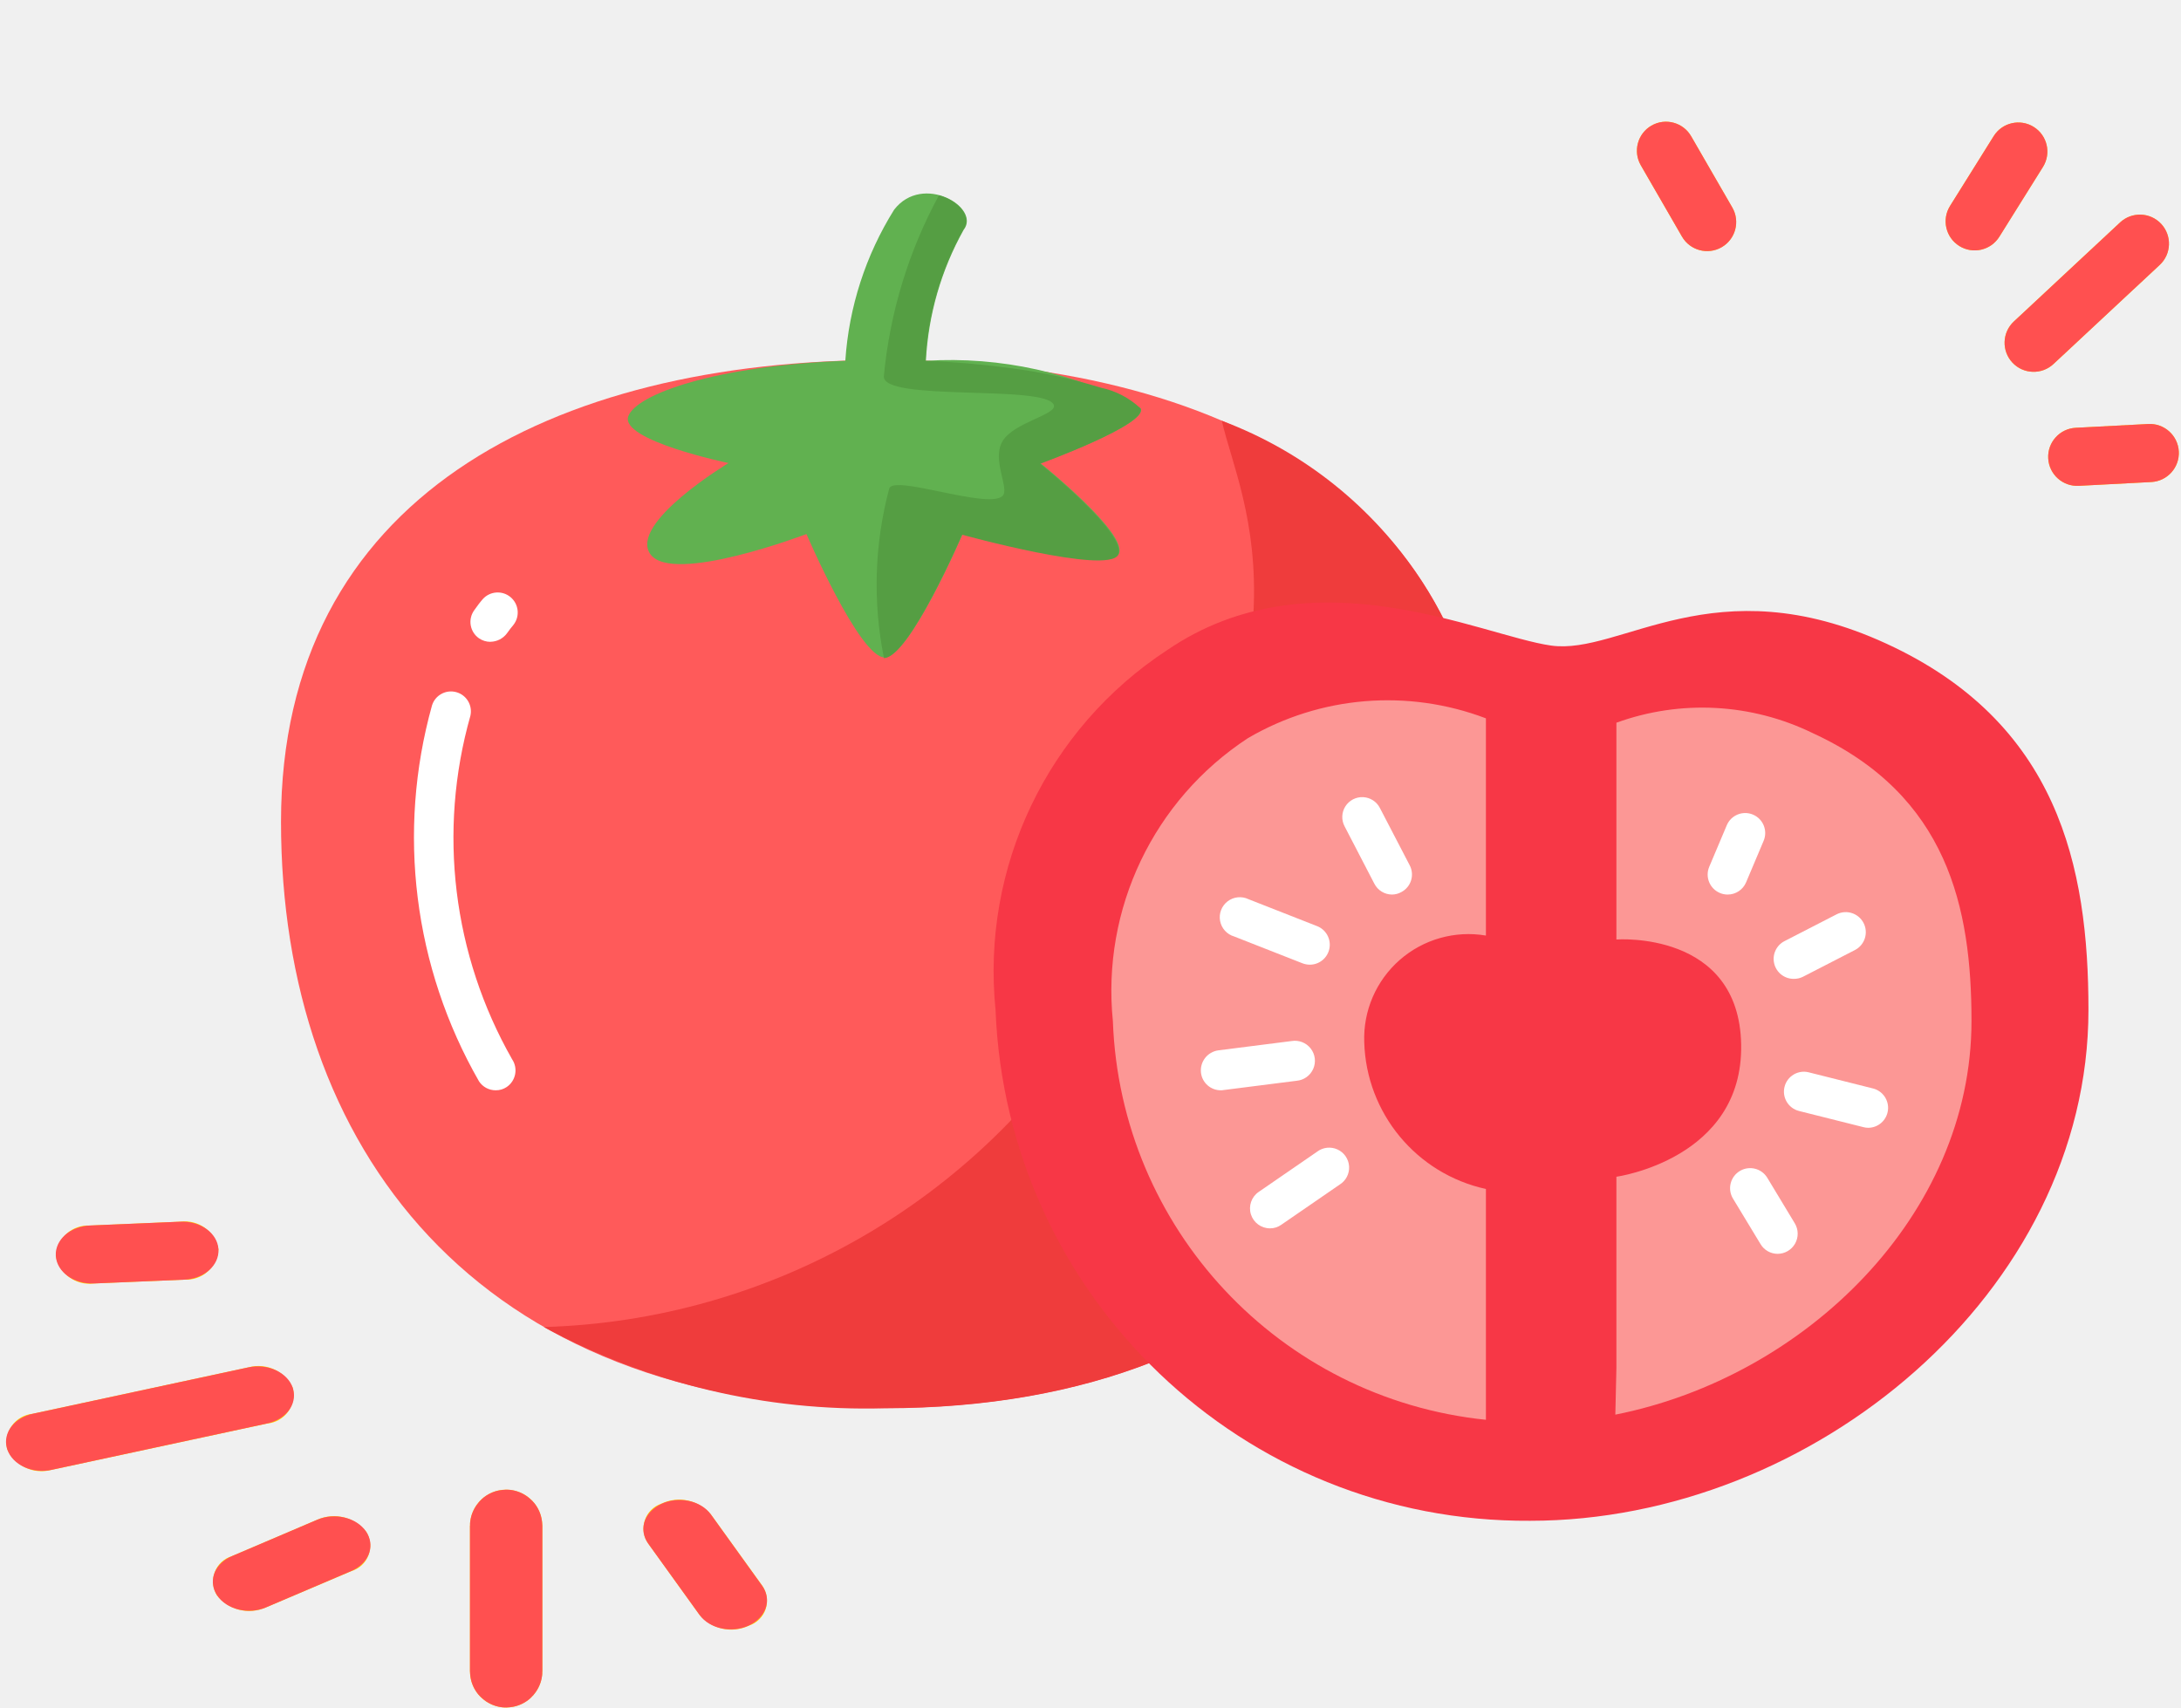
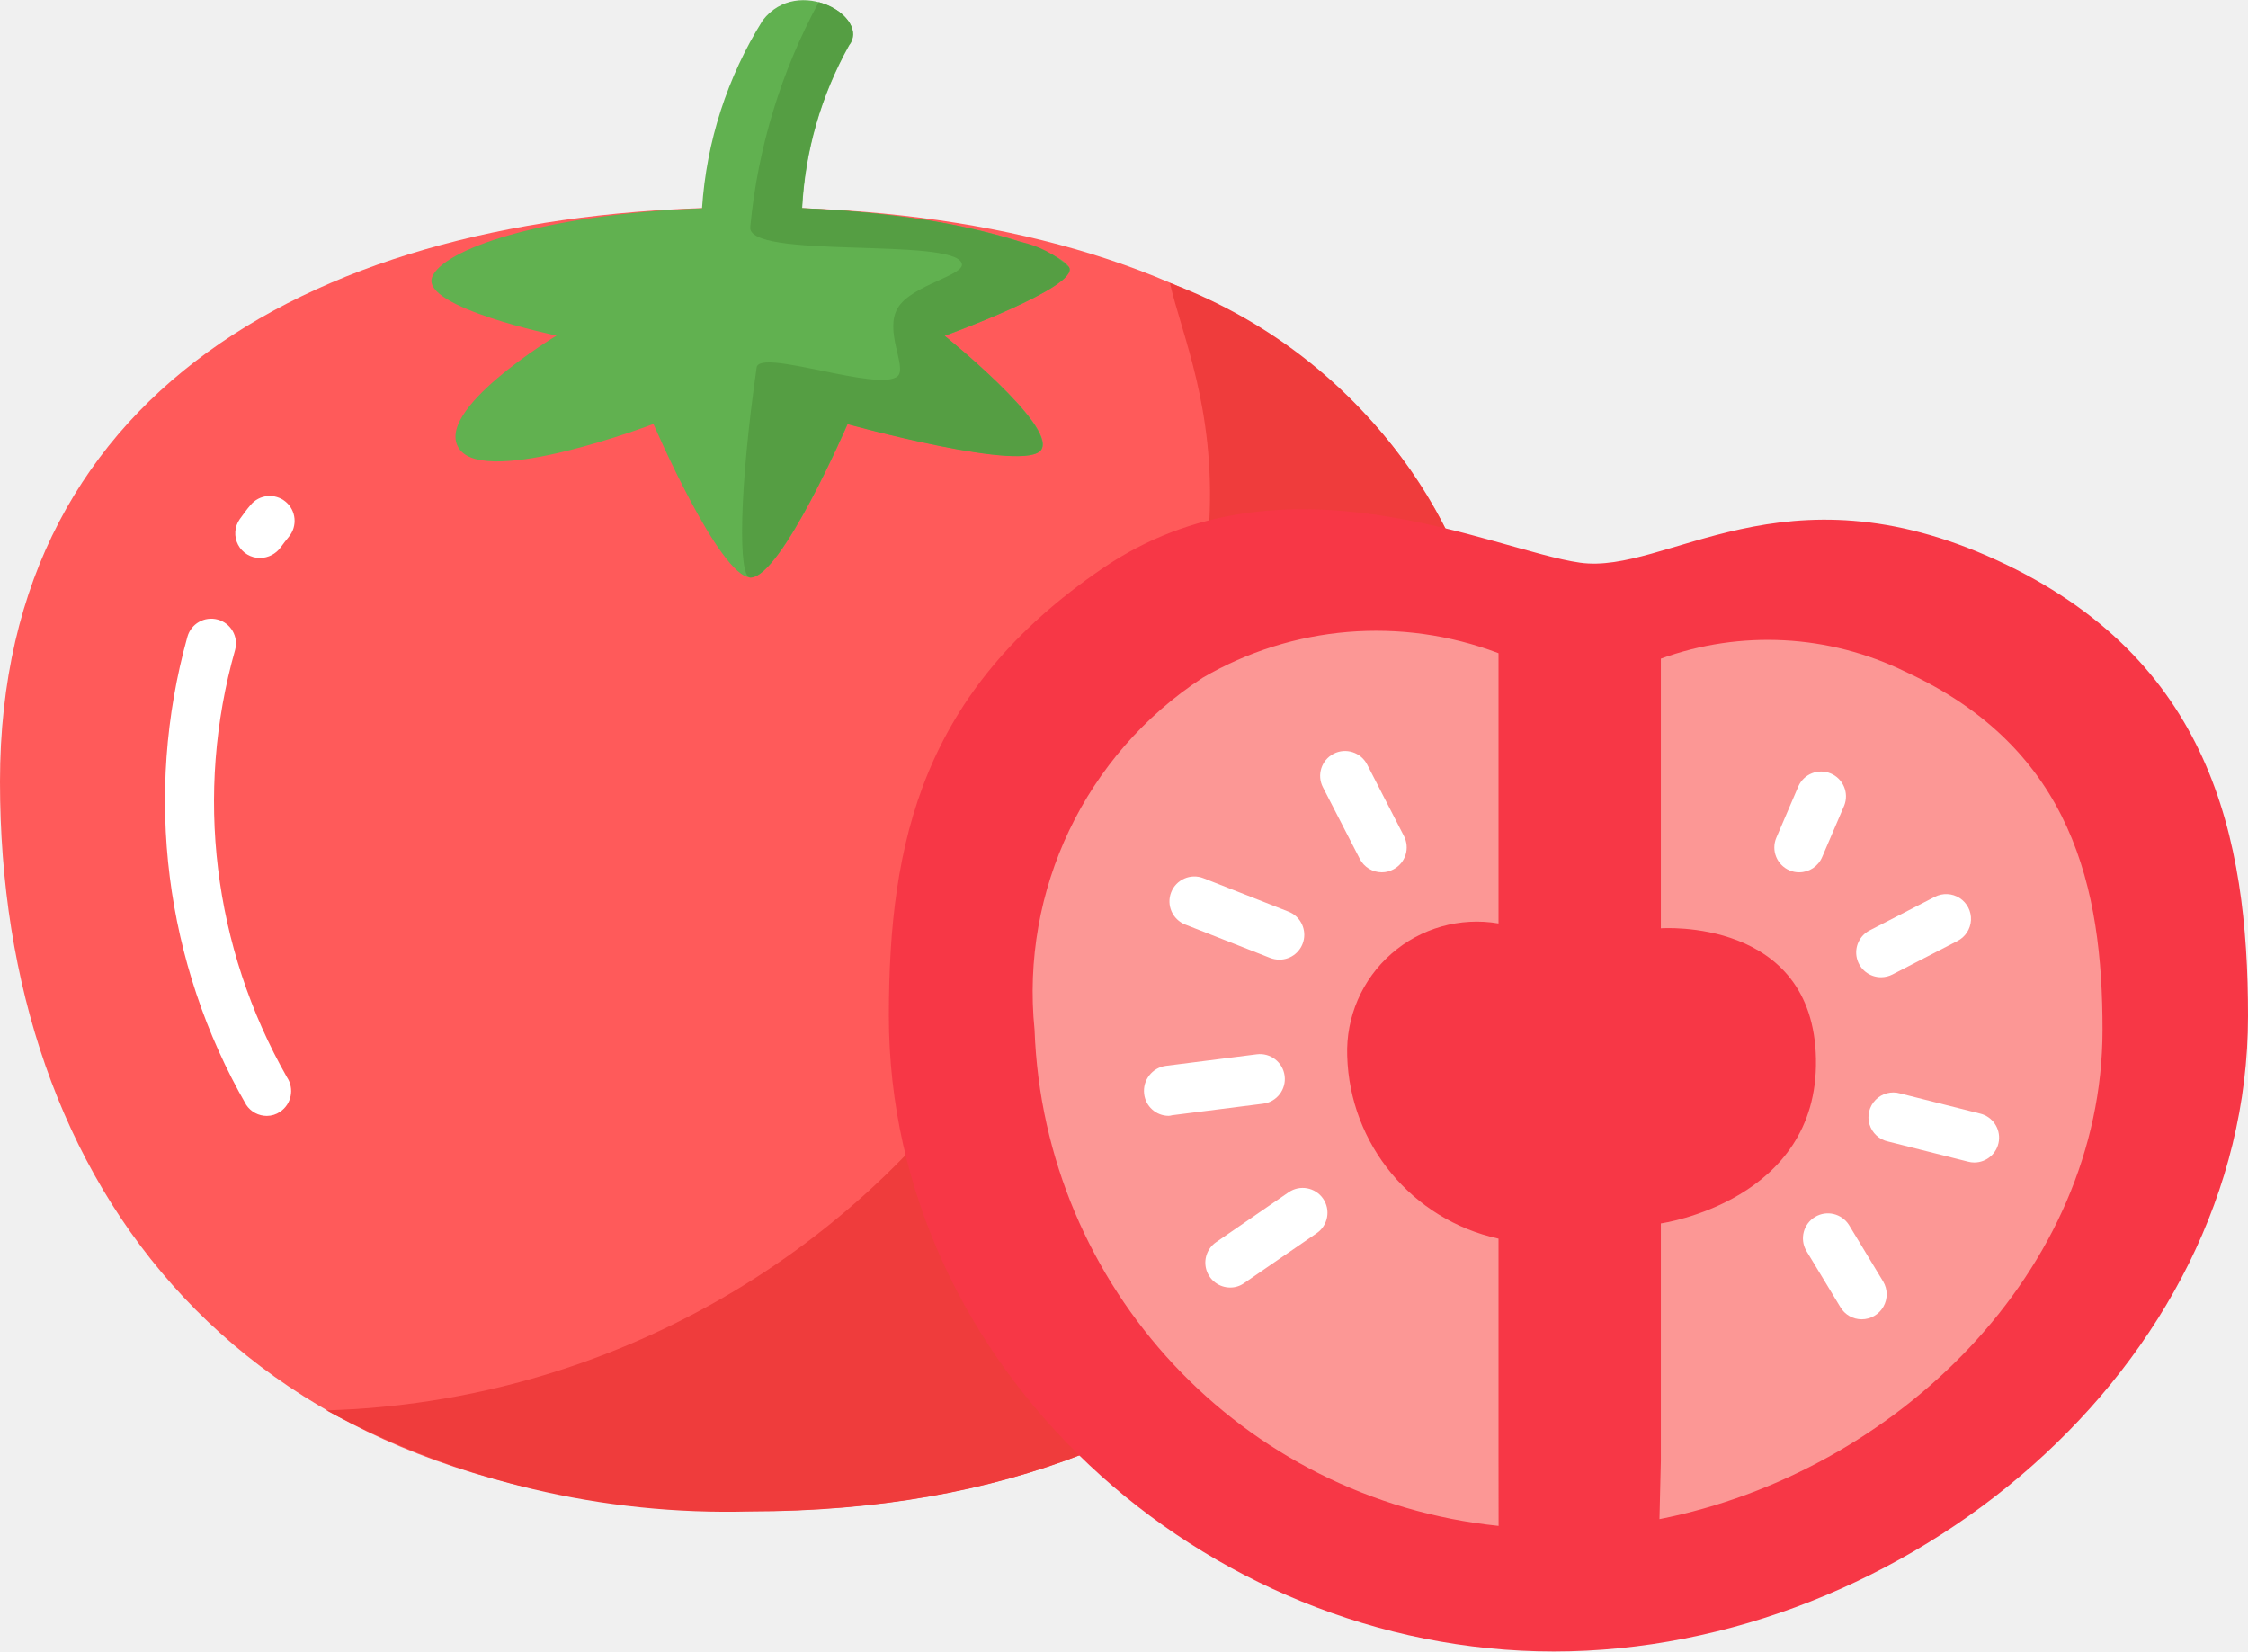
- <svg xmlns="http://www.w3.org/2000/svg" xmlns:xlink="http://www.w3.org/1999/xlink" width="30.471" height="23.859" viewBox="0 0 30.471 23.859">
-   <defs>
-     <clipPath id="clip">
-       <use xlink:href="#fill" />
-     </clipPath>
-     <clipPath id="clip-2">
-       <use xlink:href="#fill-2" />
-     </clipPath>
-     <clipPath id="clip-3">
-       <use xlink:href="#fill-3" />
-     </clipPath>
-     <clipPath id="clip-4">
-       <use xlink:href="#fill-4" />
-     </clipPath>
-     <clipPath id="clip-5">
-       <use xlink:href="#fill-5" />
-     </clipPath>
-   </defs>
-   <g id="组_1501" data-name="组 1501" transform="translate(-259.971 -215)">
-     <g id="组_1495" data-name="组 1495" transform="translate(259.971 215)">
-       <g id="组_1374" data-name="组 1374" transform="translate(22.721 0)">
-         <g id="矩形_277" data-name="矩形 277" transform="translate(0 1.958) rotate(-30)" fill="#ffd101" stroke="#ff5050" stroke-width="1">
-           <rect id="fill" width="0.812" height="1.962" rx="0.406" stroke="none" />
-           <path d="M0,0.5h0.812M0.5,0v1.962M0.812,1.462h-0.812M0.312,1.962v-1.962" fill="none" clip-path="url(#clip)" />
-         </g>
-         <g id="矩形_278" data-name="矩形 278" transform="translate(3.308)" fill="#ffd101" stroke="#ff5050" stroke-width="1">
-           <rect id="fill-2" height="3" stroke="none" />
-           <path d="M0,0.5h0M0.5,0v3M0,2.5h-0M-0.5,3v-3" fill="none" clip-path="url(#clip-2)" />
-         </g>
-         <g id="矩形_279" data-name="矩形 279" transform="matrix(0.848, 0.53, -0.53, 0.848, 5.348, 1.558)" fill="#ffd101" stroke="#ff5050" stroke-width="1">
-           <rect id="fill-3" width="0.812" height="1.962" rx="0.406" stroke="none" />
-           <path d="M0,0.5h0.812M0.5,0v1.962M0.812,1.462h-0.812M0.312,1.962v-1.962" fill="none" clip-path="url(#clip-3)" />
-         </g>
-         <g id="矩形_280" data-name="矩形 280" transform="translate(7.196 2.831) rotate(47)" fill="#ffd101" stroke="#ff5050" stroke-width="1">
-           <rect id="fill-4" width="0.812" height="2.842" rx="0.406" stroke="none" />
-           <path d="M0,0.5h0.812M0.5,0v2.842M0.812,2.342h-0.812M0.312,2.842v-2.842" fill="none" clip-path="url(#clip-4)" />
-         </g>
-         <g id="矩形_281" data-name="矩形 281" transform="translate(7.698 5.903) rotate(87)" fill="#ffd101" stroke="#ff5050" stroke-width="1">
-           <rect id="fill-5" width="0.812" height="1.827" rx="0.406" stroke="none" />
-           <path d="M0,0.5h0.812M0.5,0v1.827M0.812,1.327h-0.812M0.312,1.827v-1.827" fill="none" clip-path="url(#clip-5)" />
-         </g>
-       </g>
-       <g id="组_1375" data-name="组 1375" transform="translate(0 17.03)">
-         <g id="路径_421" data-name="路径 421" transform="translate(10.845 5.464) rotate(150)" fill="#ffd101">
-           <path d="M.44,0A.578.578,0,0,1,.963.476L1.086,1.7a.366.366,0,0,1-.438.388.578.578,0,0,1-.524-.474L0,.39A.366.366,0,0,1,.44,0Z" stroke="none" />
-           <path d="M 0.391 -3.337860107421875e-06 C 0.407 -3.337860107421875e-06 0.423 0.001 0.44 0.002 C 0.705 0.026 0.94 0.238 0.963 0.476 L 1.086 1.697 C 1.108 1.92 0.937 2.087 0.697 2.087 C 0.681 2.087 0.665 2.086 0.648 2.085 C 0.383 2.061 0.148 1.849 0.124 1.611 L 0.002 0.39 C -0.02 0.167 0.151 -3.337860107421875e-06 0.391 -3.337860107421875e-06 Z" stroke="none" fill="#ff5050" />
-         </g>
-         <g id="矩形_278-2" data-name="矩形 278" transform="translate(6.566 3.784)" fill="#ffd101" stroke="#ff5050" stroke-width="1">
-           <rect width="1.011" height="3.044" rx="0.506" stroke="none" />
-           <rect x="0.5" y="0.5" width="0.011" height="2.044" rx="0.006" fill="none" />
-         </g>
-         <g id="路径_422" data-name="路径 422" transform="matrix(-0.469, -0.883, 0.883, -0.469, 3.304, 5.775)" fill="#ffd101">
-           <path d="M.582,0A.37.37,0,0,1,.968.444l-.11,1.29a.573.573,0,0,1-.469.525A.37.37,0,0,1,0,1.817L.112.527A.573.573,0,0,1,.582,0Z" stroke="none" />
-           <path d="M 0.618 7.152557373046875e-07 C 0.836 7.152557373046875e-07 0.99 0.191 0.968 0.444 L 0.858 1.734 C 0.835 2.001 0.625 2.236 0.389 2.259 C 0.376 2.26 0.364 2.261 0.352 2.261 C 0.135 2.261 -0.02 2.07 0.002 1.817 L 0.112 0.527 C 0.135 0.26 0.345 0.025 0.582 0.002 C 0.594 0.001 0.606 7.152557373046875e-07 0.618 7.152557373046875e-07 Z" stroke="none" fill="#ff5050" />
-         </g>
-         <g id="路径_423" data-name="路径 423" transform="matrix(-0.259, -0.966, 0.966, -0.259, 0.254, 3.793)" fill="#ffd101">
-           <path d="M.592,0A.405.405,0,0,1,.98.475L.826,3.552a.528.528,0,0,1-.438.524A.405.405,0,0,1,0,3.6L.155.525A.528.528,0,0,1,.592,0Z" stroke="none" />
-           <path d="M 0.613 2.86102294921875e-06 C 0.831 2.86102294921875e-06 0.993 0.208 0.98 0.475 L 0.826 3.552 C 0.812 3.827 0.616 4.062 0.388 4.076 C 0.381 4.076 0.374 4.076 0.368 4.076 C 0.15 4.076 -0.013 3.869 0.001 3.602 L 0.155 0.525 C 0.168 0.249 0.364 0.014 0.592 0.001 C 0.599 0 0.606 2.86102294921875e-06 0.613 2.86102294921875e-06 Z" stroke="none" fill="#ff5050" />
-         </g>
-         <g id="路径_424" data-name="路径 424" transform="translate(0.802 0.943) rotate(-93)" fill="#ffd101">
-           <path d="M.424,0a.451.451,0,0,1,.4.5L.812,1.764A.477.477,0,0,1,.4,2.274a.451.451,0,0,1-.4-.5L.013.511A.477.477,0,0,1,.424,0Z" stroke="none" />
-           <path d="M 0.429 -1.668930053710938e-06 C 0.651 -1.668930053710938e-06 0.828 0.223 0.825 0.5 L 0.812 1.764 C 0.81 2.043 0.625 2.272 0.401 2.274 C 0.4 2.274 0.398 2.274 0.397 2.274 C 0.174 2.274 -0.003 2.052 3.159046173095703e-05 1.774 L 0.013 0.511 C 0.016 0.232 0.2 0.003 0.424 2.574920654296875e-05 C 0.426 7.62939453125e-06 0.427 -1.668930053710938e-06 0.429 -1.668930053710938e-06 Z" stroke="none" fill="#ff5050" />
-         </g>
-       </g>
-     </g>
-     <g id="组_1494" data-name="组 1494" transform="translate(263.898 217.701)">
-       <path id="路径_459" data-name="路径 459" d="M186.161,283.952c0-4.524-3.773-6.452-8.431-6.452s-8.431,1.929-8.431,6.452,2.7,8.192,8.431,8.192S186.161,288.479,186.161,283.952Z" transform="translate(-169.3 -275.171)" fill="#ff5a5a" />
-       <path id="路径_460" data-name="路径 460" d="M300.89,310.5a5.735,5.735,0,0,0-3.718-5.6c.273,1.188,1.485,3.209-1.733,8.217a9.434,9.434,0,0,1-7.739,4.446,9.447,9.447,0,0,0,4.763,1.135C298.192,318.695,300.89,315.03,300.89,310.5Z" transform="translate(-284.029 -301.722)" fill="#ef3c3c" />
-       <path id="路径_461" data-name="路径 461" d="M332.742,205.4a5.574,5.574,0,0,0-3-.664,4.2,4.2,0,0,1,.527-1.829c.245-.31-.571-.8-.971-.282a4.55,4.55,0,0,0-.682,2.111c-1.814.068-2.921.468-3.032.775-.121.338,1.4.654,1.4.654s-1.4.843-1.091,1.274,2.18-.282,2.18-.282.741,1.724,1.091,1.724,1.091-1.724,1.091-1.724,2.031.561,2.18.282-1.091-1.271-1.091-1.271S332.863,205.617,332.742,205.4Z" transform="translate(-320.733 -202.396)" fill="#61b150" />
-       <path id="路径_462" data-name="路径 462" d="M230.637,388.995a.278.278,0,0,1-.233-.124,6.854,6.854,0,0,1-.657-5.255.278.278,0,0,1,.536.146,6.253,6.253,0,0,0,.583,4.8.28.28,0,0,1-.077.388A.266.266,0,0,1,230.637,388.995Zm-.074-6.266a.282.282,0,0,1-.161-.05.279.279,0,0,1-.068-.388c.04-.056.078-.109.121-.158a.28.28,0,0,1,.431.357q-.047.056-.093.121A.291.291,0,0,1,230.562,382.728Z" transform="translate(-227.638 -376.462)" fill="#fff" />
-       <path id="路径_463" data-name="路径 463" d="M441.8,206.165a1.147,1.147,0,0,0-.546-.285,7.458,7.458,0,0,0-1.281-.276c-.347-.047-.741-.084-1.175-.1a4.2,4.2,0,0,1,.527-1.829c.14-.177-.062-.409-.338-.484a6.588,6.588,0,0,0-.769,2.521c-.053.372,2.285.115,2.375.412.04.133-.558.239-.716.5s.1.664,0,.766c-.2.2-1.556-.316-1.587-.093a5.205,5.205,0,0,0-.071,2.36c.347,0,1.091-1.724,1.091-1.724s2.031.561,2.18.282-1.088-1.274-1.088-1.274S441.926,206.385,441.8,206.165Z" transform="translate(-429.796 -203.163)" fill="#559e43" />
-       <path id="路径_464" data-name="路径 464" d="M506.567,392.52c0,3.944-3.854,7.138-7.8,7.138a7.426,7.426,0,0,1-7.469-7.138,5.364,5.364,0,0,1,2.4-5.029c2.025-1.38,4.387-.2,5.361-.062s2.279-1.132,4.682-.028S506.567,390.514,506.567,392.52Z" transform="translate(-481.316 -381.11)" fill="#f73746" />
-       <path id="路径_465" data-name="路径 465" d="M551.135,440.358v-2.67s1.77-.245,1.743-1.845-1.743-1.47-1.743-1.47v-3.029a3.519,3.519,0,0,1,2.744.146c1.888.868,2.217,2.443,2.217,4.022,0,2.71-2.319,4.973-4.976,5.5Zm-1.823-.074v-2.425a2.163,2.163,0,0,1-1.7-2.053,1.457,1.457,0,0,1,1.7-1.488v-3.035a3.865,3.865,0,0,0-3.324.276,4.219,4.219,0,0,0-1.888,3.953,5.812,5.812,0,0,0,5.212,5.572Z" transform="translate(-532.479 -423.947)" fill="#fc9795" />
-       <path id="路径_466" data-name="路径 466" d="M821.1,491.183l.245-.583" transform="translate(-800.89 -481.664)" fill="#f84323" />
-       <path id="路径_467" data-name="路径 467" d="M812.381,482.84a.272.272,0,0,1-.108-.022.279.279,0,0,1-.149-.366l.245-.58a.279.279,0,0,1,.515.217l-.245.58A.279.279,0,0,1,812.381,482.84Z" transform="translate(-792.171 -473.042)" fill="#fff" />
-       <path id="路径_468" data-name="路径 468" d="M850.7,535.675l.732-.375" transform="translate(-829.573 -524.978)" fill="#f84323" />
-       <path id="路径_469" data-name="路径 469" d="M842.076,527.23a.279.279,0,0,1-.127-.527l.729-.375a.279.279,0,1,1,.254.5l-.729.375A.284.284,0,0,1,842.076,527.23Z" transform="translate(-820.945 -516.254)" fill="#fff" />
-       <path id="路径_470" data-name="路径 470" d="M855.5,607.2l.9.226" transform="translate(-834.224 -594.649)" fill="#f84323" />
-       <path id="路径_471" data-name="路径 471" d="M847.674,598.981a.26.26,0,0,1-.068-.009l-.9-.226a.278.278,0,1,1,.136-.54l.9.226a.279.279,0,0,1-.068.549Z" transform="translate(-825.499 -585.924)" fill="#fff" />
-       <path id="路径_472" data-name="路径 472" d="M831.2,650.8l.384.636" transform="translate(-810.677 -636.897)" fill="#f84323" />
-       <path id="路径_473" data-name="路径 473" d="M822.856,642.889a.278.278,0,0,1-.239-.137l-.385-.636a.28.28,0,0,1,.481-.288l.384.636a.281.281,0,0,1-.242.425Z" transform="translate(-801.948 -628.071)" fill="#fff" />
-       <path id="路径_474" data-name="路径 474" d="M656.915,484.3l-.415-.8" transform="translate(-641.394 -474.784)" fill="#f84323" />
-       <path id="路径_475" data-name="路径 475" d="M648.17,475.837a.278.278,0,0,1-.248-.152l-.415-.8a.278.278,0,1,1,.493-.257l.416.8a.277.277,0,0,1-.118.375A.269.269,0,0,1,648.17,475.837Z" transform="translate(-632.648 -466.039)" fill="#fff" />
-       <path id="路径_476" data-name="路径 476" d="M602.955,529.275,602,528.9" transform="translate(-588.584 -518.777)" fill="#f84323" />
-       <path id="路径_477" data-name="路径 477" d="M594.221,520.821a.3.3,0,0,1-.1-.019l-.955-.375a.28.28,0,1,1,.2-.521l.955.375a.279.279,0,0,1-.1.54Z" transform="translate(-579.85 -510.043)" fill="#fff" />
-       <path id="路径_478" data-name="路径 478" d="M593.726,593.4l-1.026.13" transform="translate(-579.572 -581.277)" fill="#f84323" />
-       <path id="路径_479" data-name="路径 479" d="M584.011,585.024a.278.278,0,0,1-.276-.245.283.283,0,0,1,.242-.313l1.023-.13a.28.28,0,1,1,.071.555l-1.023.13A.141.141,0,0,1,584.011,585.024Z" transform="translate(-570.883 -572.491)" fill="#fff" />
-       <path id="路径_480" data-name="路径 480" d="M615.716,641.7l-.815.561" transform="translate(-601.084 -628.079)" fill="#f84323" />
-       <path id="路径_481" data-name="路径 481" d="M606.194,633.835a.279.279,0,0,1-.158-.509l.815-.561a.279.279,0,1,1,.316.459l-.815.561A.266.266,0,0,1,606.194,633.835Z" transform="translate(-592.378 -619.373)" fill="#fff" />
-     </g>
-   </g>
+ <svg xmlns="http://www.w3.org/2000/svg" id="组_1494" data-name="组 1494" width="30.549" height="22.439" viewBox="0 0 30.549 22.439">
+   <path id="路径_459" data-name="路径 459" d="M189.7,285.306c0-5.473-4.565-7.806-10.2-7.806s-10.2,2.333-10.2,7.806,3.263,9.91,10.2,9.91S189.7,290.783,189.7,285.306Z" transform="translate(-169.3 -274.683)" fill="#ff5a5a" />
+   <path id="路径_460" data-name="路径 460" d="M303.657,311.678a6.939,6.939,0,0,0-4.5-6.778c.33,1.437,1.8,3.882-2.1,9.94a11.414,11.414,0,0,1-9.363,5.379,11.43,11.43,0,0,0,5.762,1.373C300.394,321.589,303.657,317.155,303.657,311.678Z" transform="translate(-283.259 -301.055)" fill="#ef3c3c" />
+   <path id="路径_461" data-name="路径 461" d="M334.245,206.027c-.135-.24-1.459-.717-3.627-.8a5.079,5.079,0,0,1,.638-2.213c.3-.375-.69-.968-1.174-.341a5.5,5.5,0,0,0-.825,2.554c-2.194.083-3.534.566-3.669.938-.146.409,1.692.791,1.692.791s-1.692,1.02-1.32,1.542,2.637-.341,2.637-.341.9,2.086,1.32,2.086,1.32-2.086,1.32-2.086,2.457.679,2.637.341-1.32-1.538-1.32-1.538S334.391,206.293,334.245,206.027Z" transform="translate(-319.717 -202.396)" fill="#61b150" />
+   <path id="路径_462" data-name="路径 462" d="M230.874,390.456a.336.336,0,0,1-.281-.15,8.292,8.292,0,0,1-.8-6.358.336.336,0,0,1,.649.176,7.565,7.565,0,0,0,.705,5.807.339.339,0,0,1-.094.469A.322.322,0,0,1,230.874,390.456Zm-.09-7.581a.335.335,0,0,1-.278-.529c.049-.067.094-.131.146-.191a.338.338,0,0,1,.521.431q-.056.068-.113.146A.352.352,0,0,1,230.784,382.875Z" transform="translate(-227.247 -375.293)" fill="#fff" />
+   <path id="路径_463" data-name="路径 463" d="M442.576,206.789a1.387,1.387,0,0,0-.66-.345,9.022,9.022,0,0,0-1.549-.334c-.42-.056-.9-.1-1.422-.124a5.081,5.081,0,0,1,.638-2.213c.169-.214-.075-.5-.409-.585a7.968,7.968,0,0,0-.93,3.05c-.064.45,2.765.139,2.874.5.049.161-.675.289-.867.6s.12.8,0,.927c-.236.236-1.883-.383-1.921-.113-.236,1.65-.255,2.855-.086,2.855.42,0,1.32-2.086,1.32-2.086s2.457.679,2.637.341-1.317-1.542-1.317-1.542S442.722,207.056,442.576,206.789Z" transform="translate(-428.048 -203.158)" fill="#559e43" />
+   <path id="路径_464" data-name="路径 464" d="M509.771,393.715c0,4.771-4.663,8.635-9.434,8.635s-9.036-3.864-9.036-8.635c0-2.375.458-4.415,2.907-6.084s5.308-.24,6.486-.075,2.757-1.369,5.664-.034S509.771,391.288,509.771,393.715Z" transform="translate(-479.222 -379.91)" fill="#f73746" />
+   <path id="路径_465" data-name="路径 465" d="M552.611,442.314v-3.23s2.142-.3,2.108-2.232-2.108-1.778-2.108-1.778V431.41a4.257,4.257,0,0,1,3.32.176c2.284,1.05,2.682,2.956,2.682,4.865,0,3.278-2.806,6.017-6.021,6.651Zm-2.206-.09v-2.933a2.617,2.617,0,0,1-2.056-2.483,1.762,1.762,0,0,1,2.056-1.8v-3.672a4.676,4.676,0,0,0-4.021.334,5.1,5.1,0,0,0-2.284,4.783,7.031,7.031,0,0,0,6.306,6.741Z" transform="translate(-530.041 -422.46)" fill="#fc9795" />
+   <path id="路径_466" data-name="路径 466" d="M821.1,491.305l.3-.705" transform="translate(-796.65 -479.789)" fill="#f84323" />
+   <path id="路径_467" data-name="路径 467" d="M812.439,483.078a.329.329,0,0,1-.131-.026.338.338,0,0,1-.18-.443l.3-.7a.338.338,0,0,1,.623.262l-.3.7A.338.338,0,0,1,812.439,483.078Z" transform="translate(-787.989 -471.225)" fill="#fff" />
+   <path id="路径_468" data-name="路径 468" d="M850.7,535.754l.885-.454" transform="translate(-825.14 -522.812)" fill="#f84323" />
+   <path id="路径_469" data-name="路径 469" d="M842.134,527.426a.337.337,0,0,1-.154-.638l.882-.454a.337.337,0,1,1,.307.6l-.881.454A.343.343,0,0,1,842.134,527.426Z" transform="translate(-816.57 -514.147)" fill="#fff" />
+   <path id="路径_470" data-name="路径 470" d="M855.5,607.2l1.088.274" transform="translate(-829.76 -592.015)" fill="#f84323" />
+   <path id="路径_471" data-name="路径 471" d="M847.922,599.145a.318.318,0,0,1-.082-.011l-1.088-.274a.337.337,0,1,1,.165-.653l1.088.274a.337.337,0,0,1-.083.664Z" transform="translate(-821.094 -583.349)" fill="#fff" />
+   <path id="路径_472" data-name="路径 472" d="M831.2,650.8l.465.769" transform="translate(-806.371 -633.98)" fill="#f84323" />
+   <path id="路径_473" data-name="路径 473" d="M823,643.14a.336.336,0,0,1-.289-.165l-.465-.769a.339.339,0,0,1,.581-.349l.465.769a.34.34,0,0,1-.293.514Z" transform="translate(-797.701 -625.213)" fill="#fff" />
+   <path id="路径_474" data-name="路径 474" d="M657,484.471l-.5-.971" transform="translate(-638.225 -472.956)" fill="#f84323" />
+   <path id="路径_475" data-name="路径 475" d="M648.316,476.122a.336.336,0,0,1-.3-.184l-.5-.971a.336.336,0,1,1,.6-.311l.5.972a.336.336,0,0,1-.143.454A.325.325,0,0,1,648.316,476.122Z" transform="translate(-629.538 -464.269)" fill="#fff" />
+   <path id="路径_476" data-name="路径 476" d="M603.155,529.354,602,528.9" transform="translate(-585.769 -516.653)" fill="#f84323" />
+   <path id="路径_477" data-name="路径 477" d="M594.48,521.017a.362.362,0,0,1-.124-.023l-1.155-.454a.338.338,0,1,1,.247-.63l1.155.454a.338.338,0,0,1-.124.653Z" transform="translate(-577.094 -507.977)" fill="#fff" />
+   <path id="路径_478" data-name="路径 478" d="M593.942,593.4l-1.242.158" transform="translate(-576.818 -578.733)" fill="#f84323" />
+   <path id="路径_479" data-name="路径 479" d="M584.069,585.168a.336.336,0,0,1-.334-.3.343.343,0,0,1,.293-.379l1.238-.157a.338.338,0,1,1,.086.671l-1.238.157A.172.172,0,0,1,584.069,585.168Z" transform="translate(-568.187 -570.006)" fill="#fff" />
+   <path id="路径_480" data-name="路径 480" d="M615.887,641.7l-.987.679" transform="translate(-598.185 -625.221)" fill="#f84323" />
+   <path id="路径_481" data-name="路径 481" d="M606.253,634.069a.338.338,0,0,1-.191-.615l.987-.679a.337.337,0,1,1,.383.555l-.987.679A.322.322,0,0,1,606.253,634.069Z" transform="translate(-589.538 -616.574)" fill="#fff" />
</svg>
